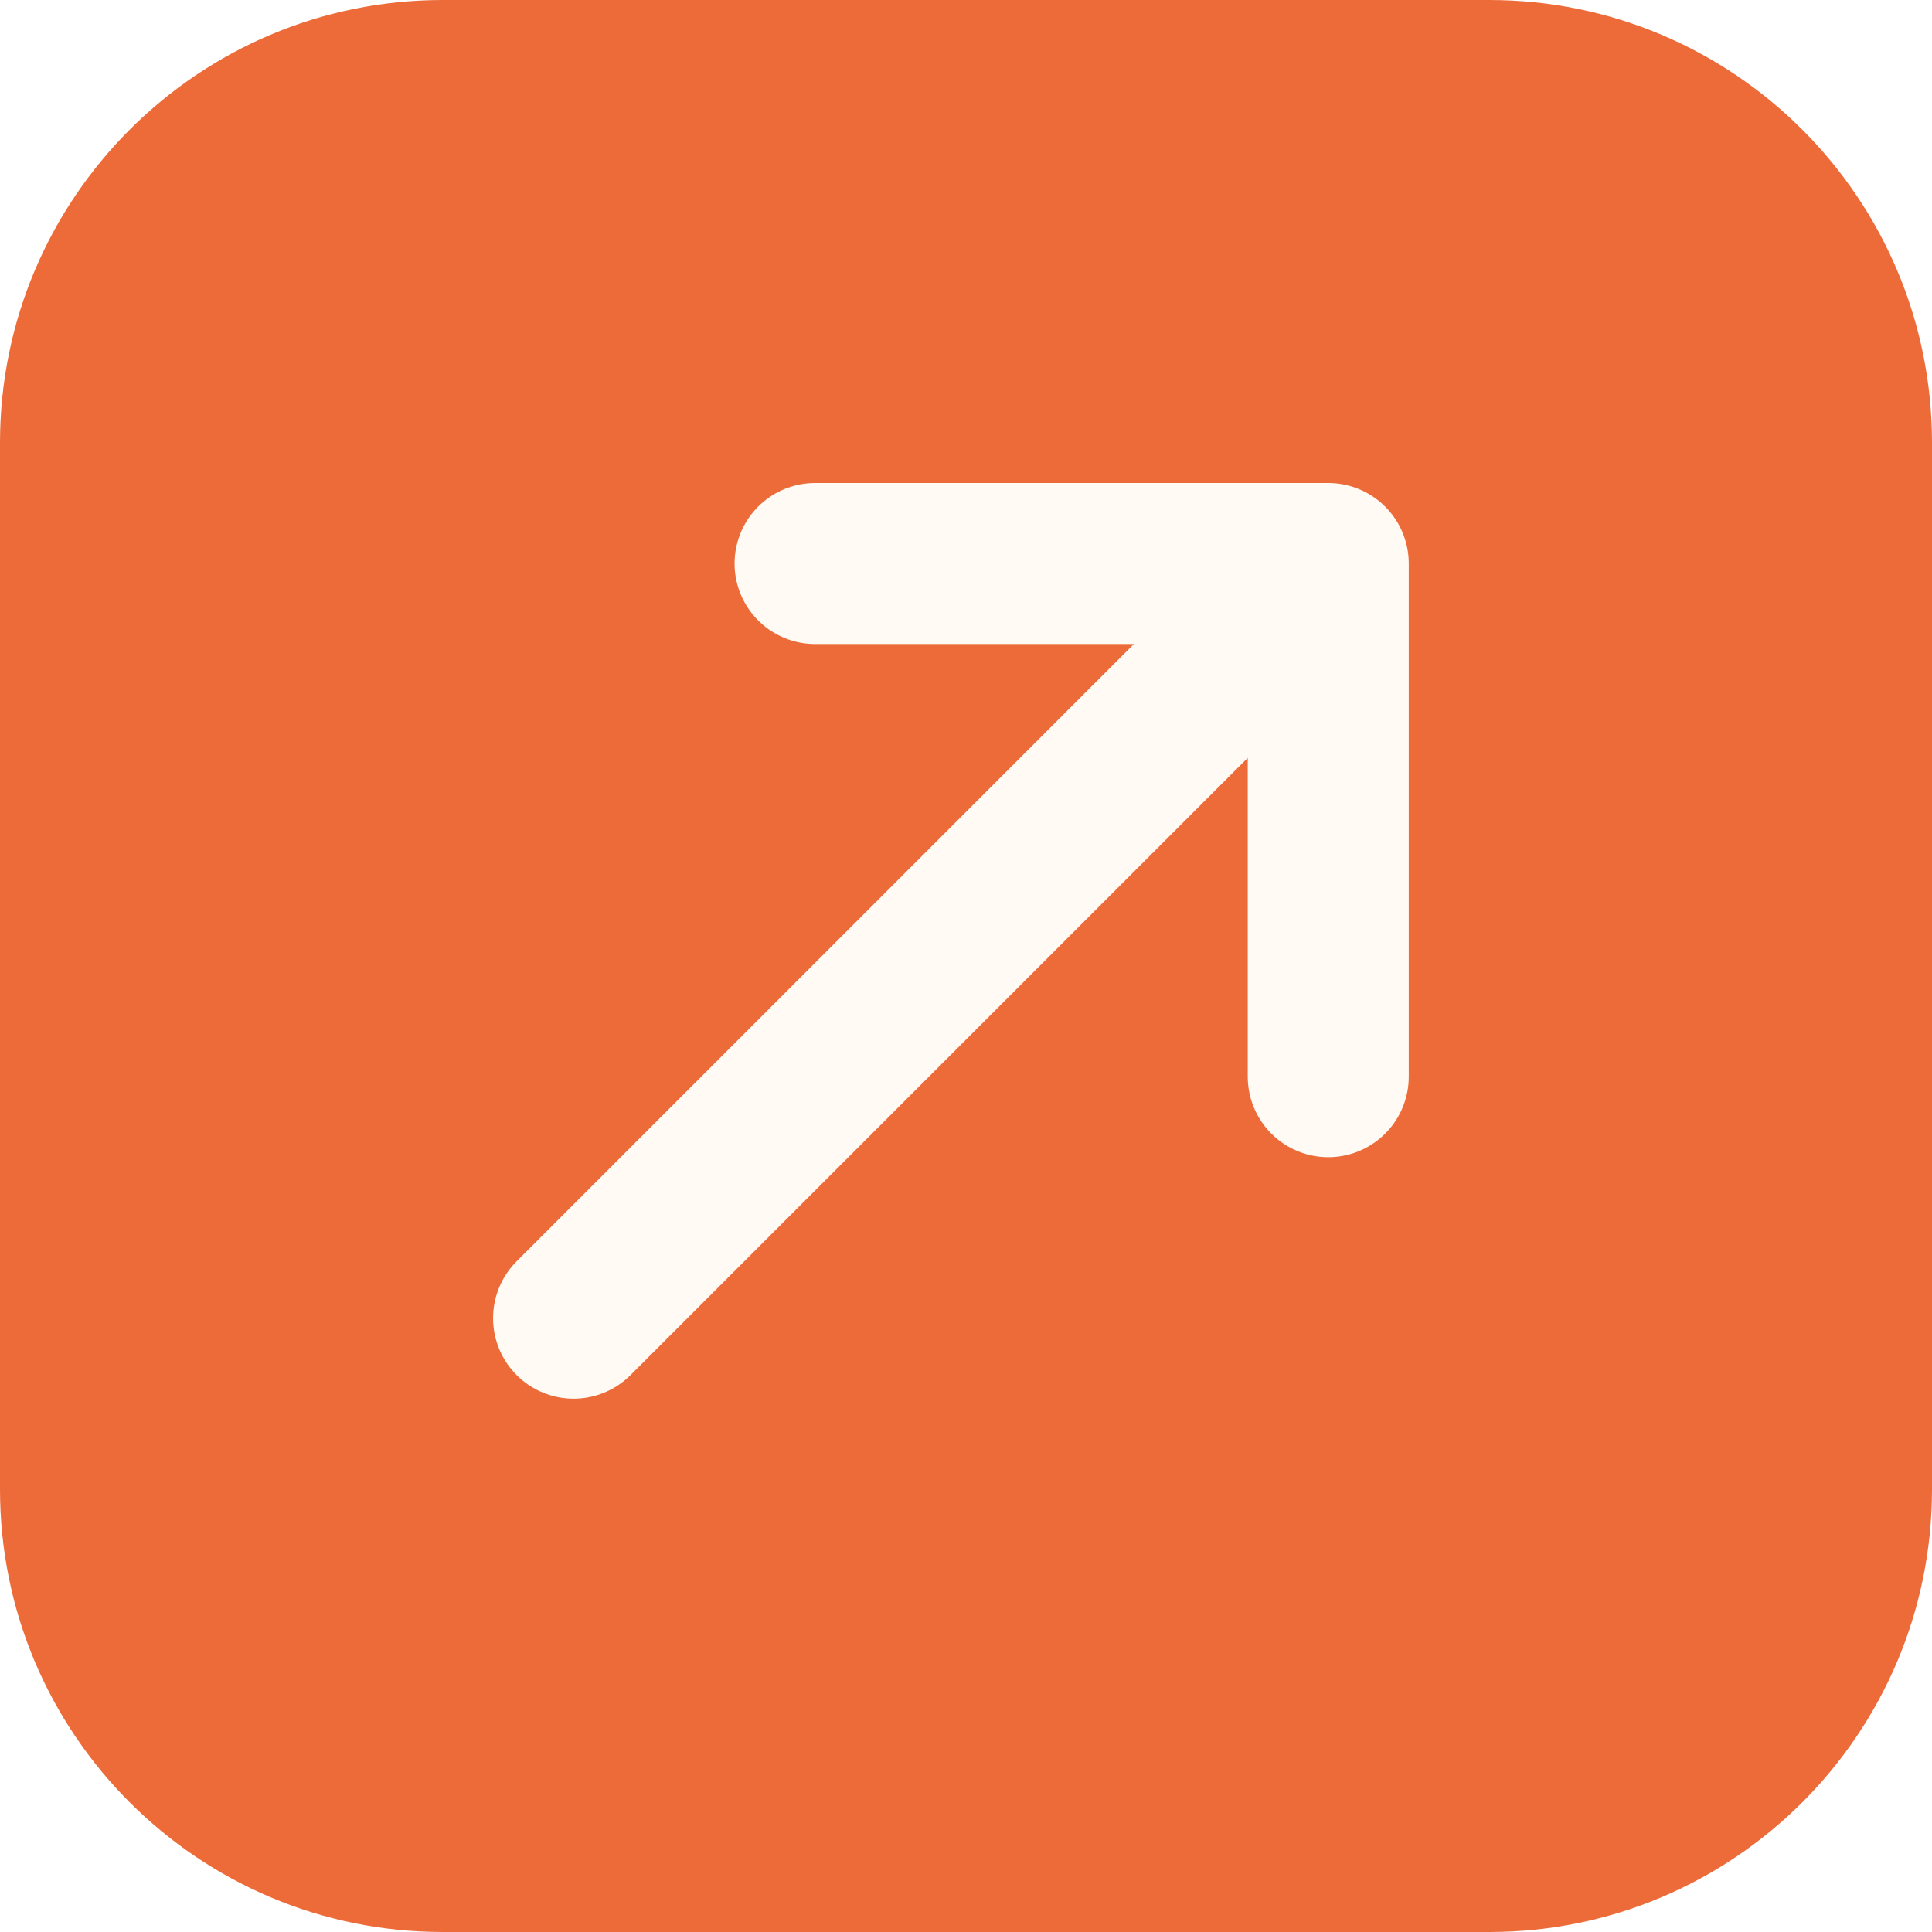
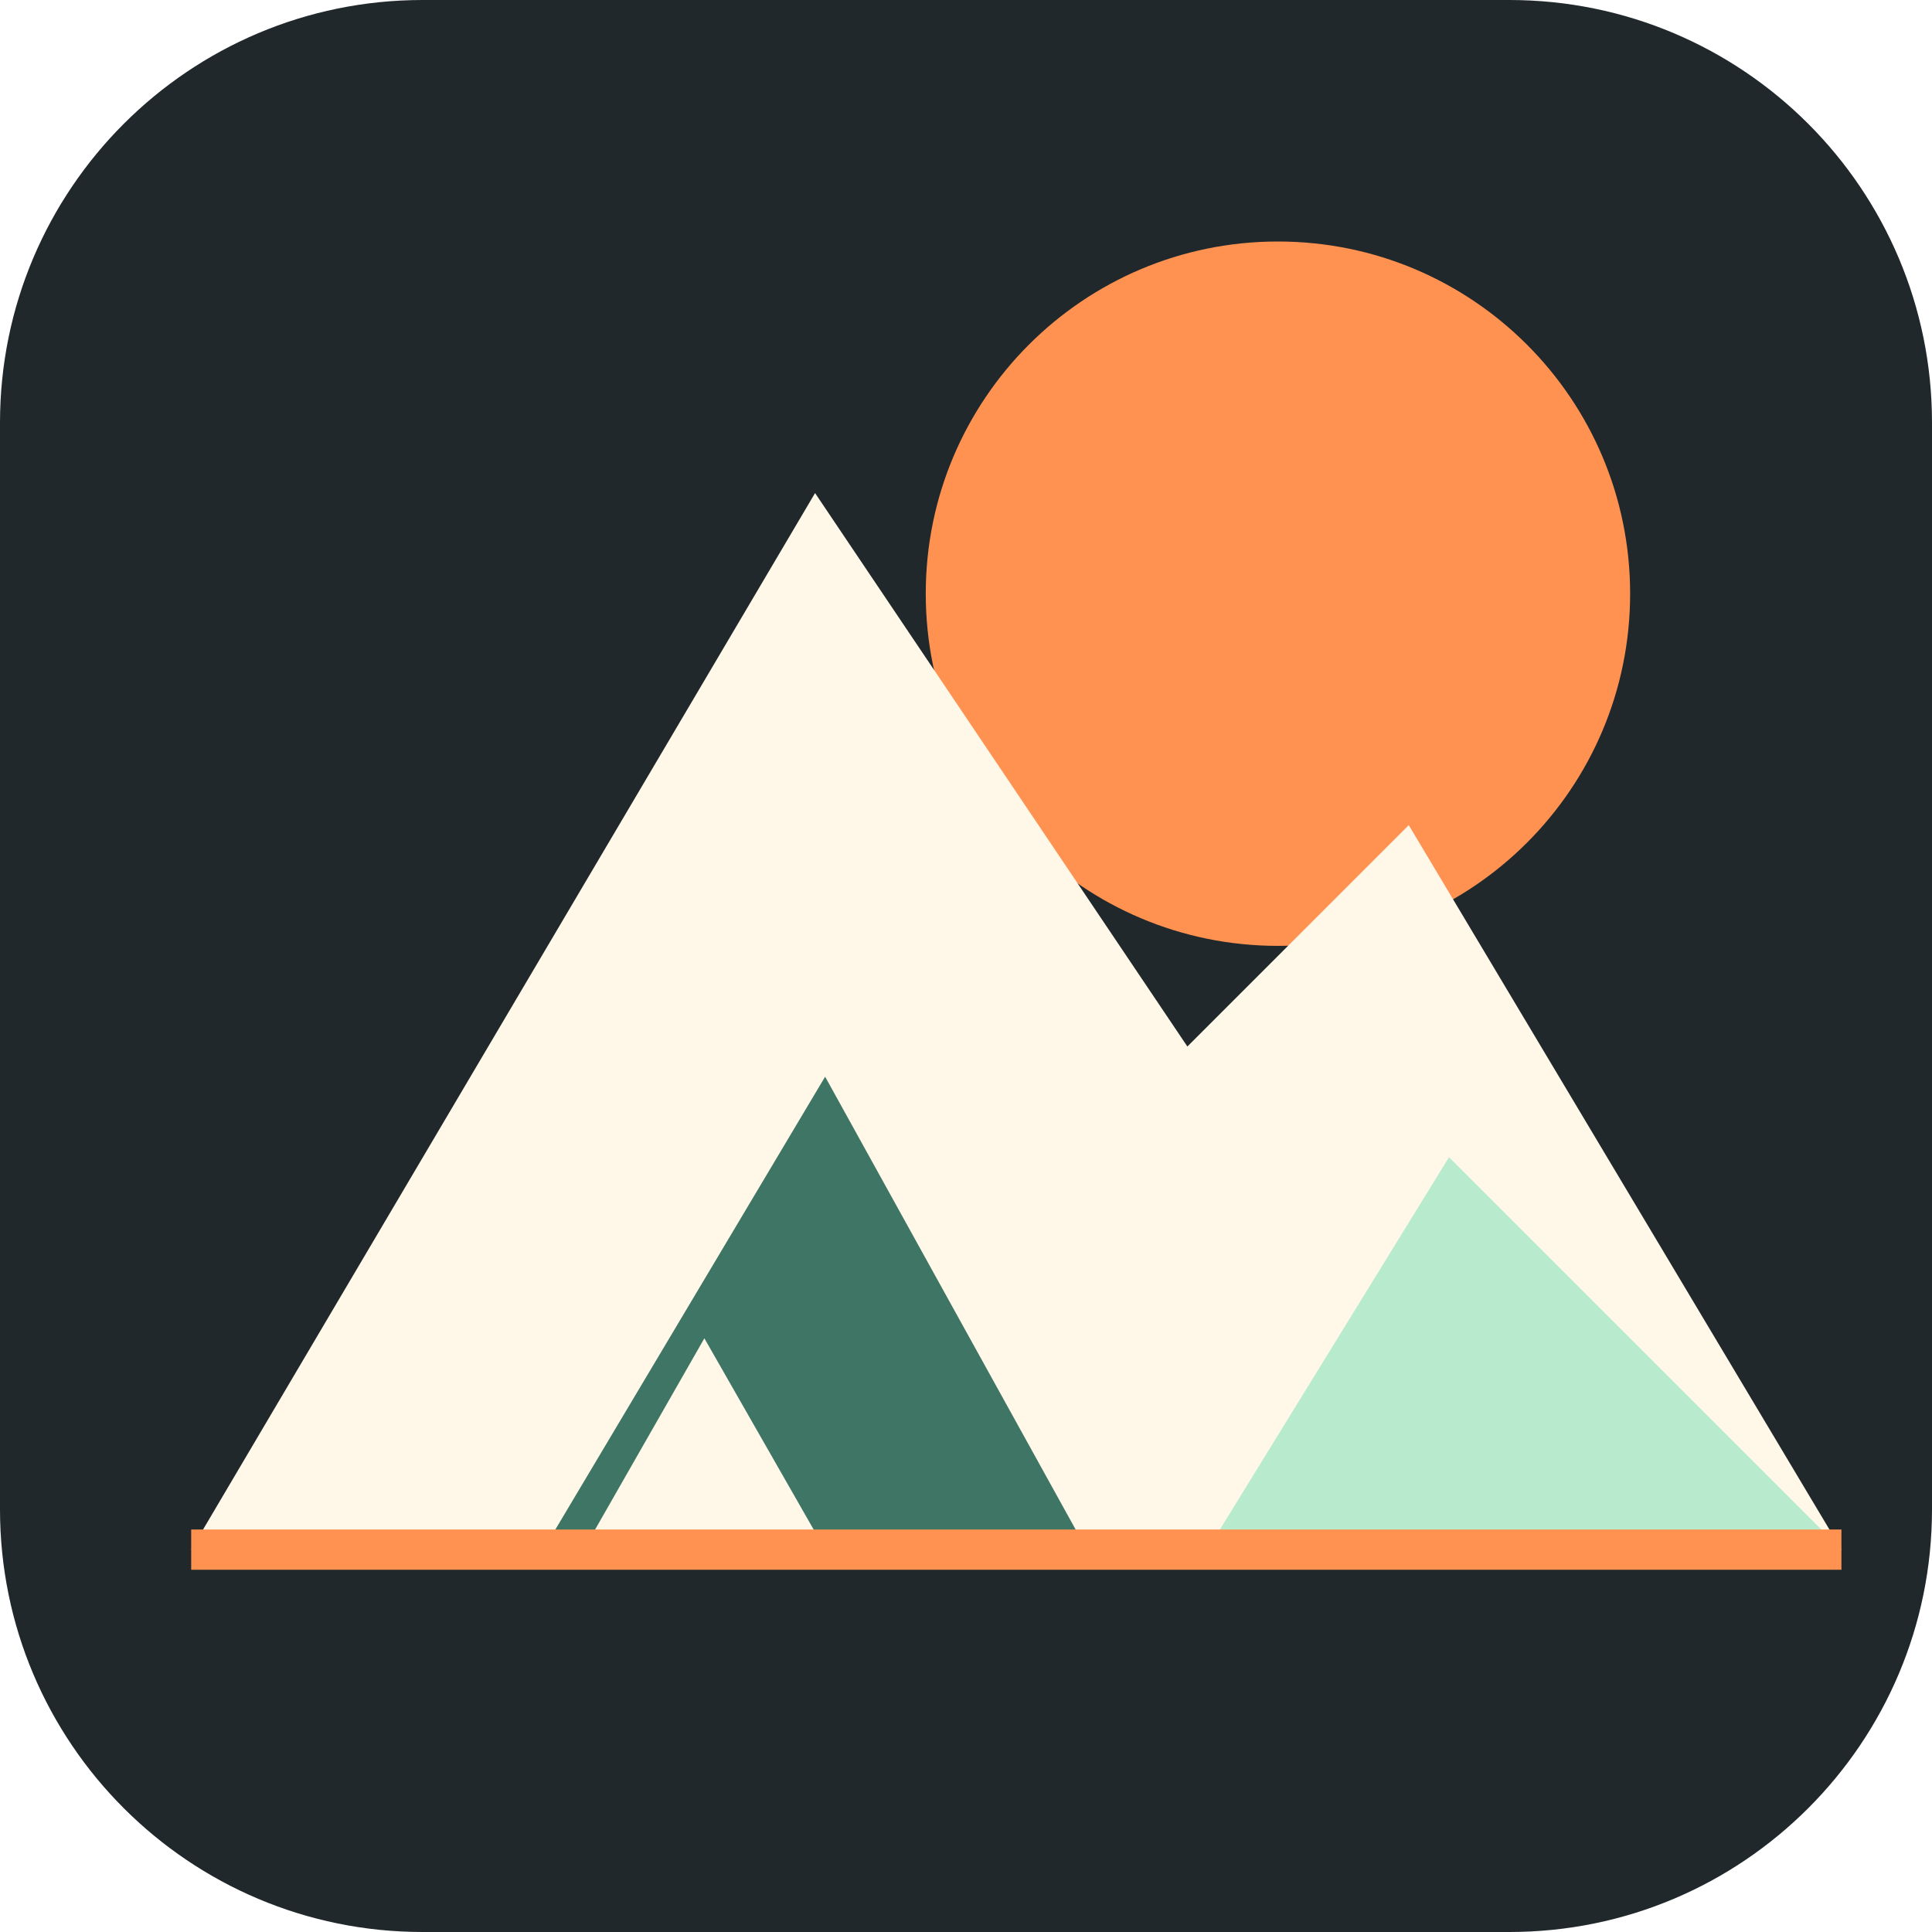
- <svg xmlns="http://www.w3.org/2000/svg" viewBox="0 0 192 192" width="192" height="192">
-   <rect width="192" height="192" rx="44" fill="#ed6b39" />
-   <path d="M57 131 132 56M81 56h51v51" fill="none" stroke="#fffaf4" stroke-width="16" stroke-linecap="round" stroke-linejoin="round" />
+ <svg xmlns="http://www.w3.org/2000/svg" viewBox="0 0 192 192">
+   <rect width="192" height="192" rx="42" fill="#20282c" />
+   <circle cx="127" cy="59" r="35" fill="#ff9251" />
+   <path d="M19 154 81 49 118 104 140 82 183 154H19Z" fill="#fff8e9" />
+   <path d="m54 154 28-47 26 47H82l-12-21-12 21Z" fill="#3e7564" />
+   <path d="m120 154 24-39 39 39Z" fill="#b8ebce" />
+   <path d="M19 154h164" stroke="#ff9251" stroke-width="4" />
</svg>
